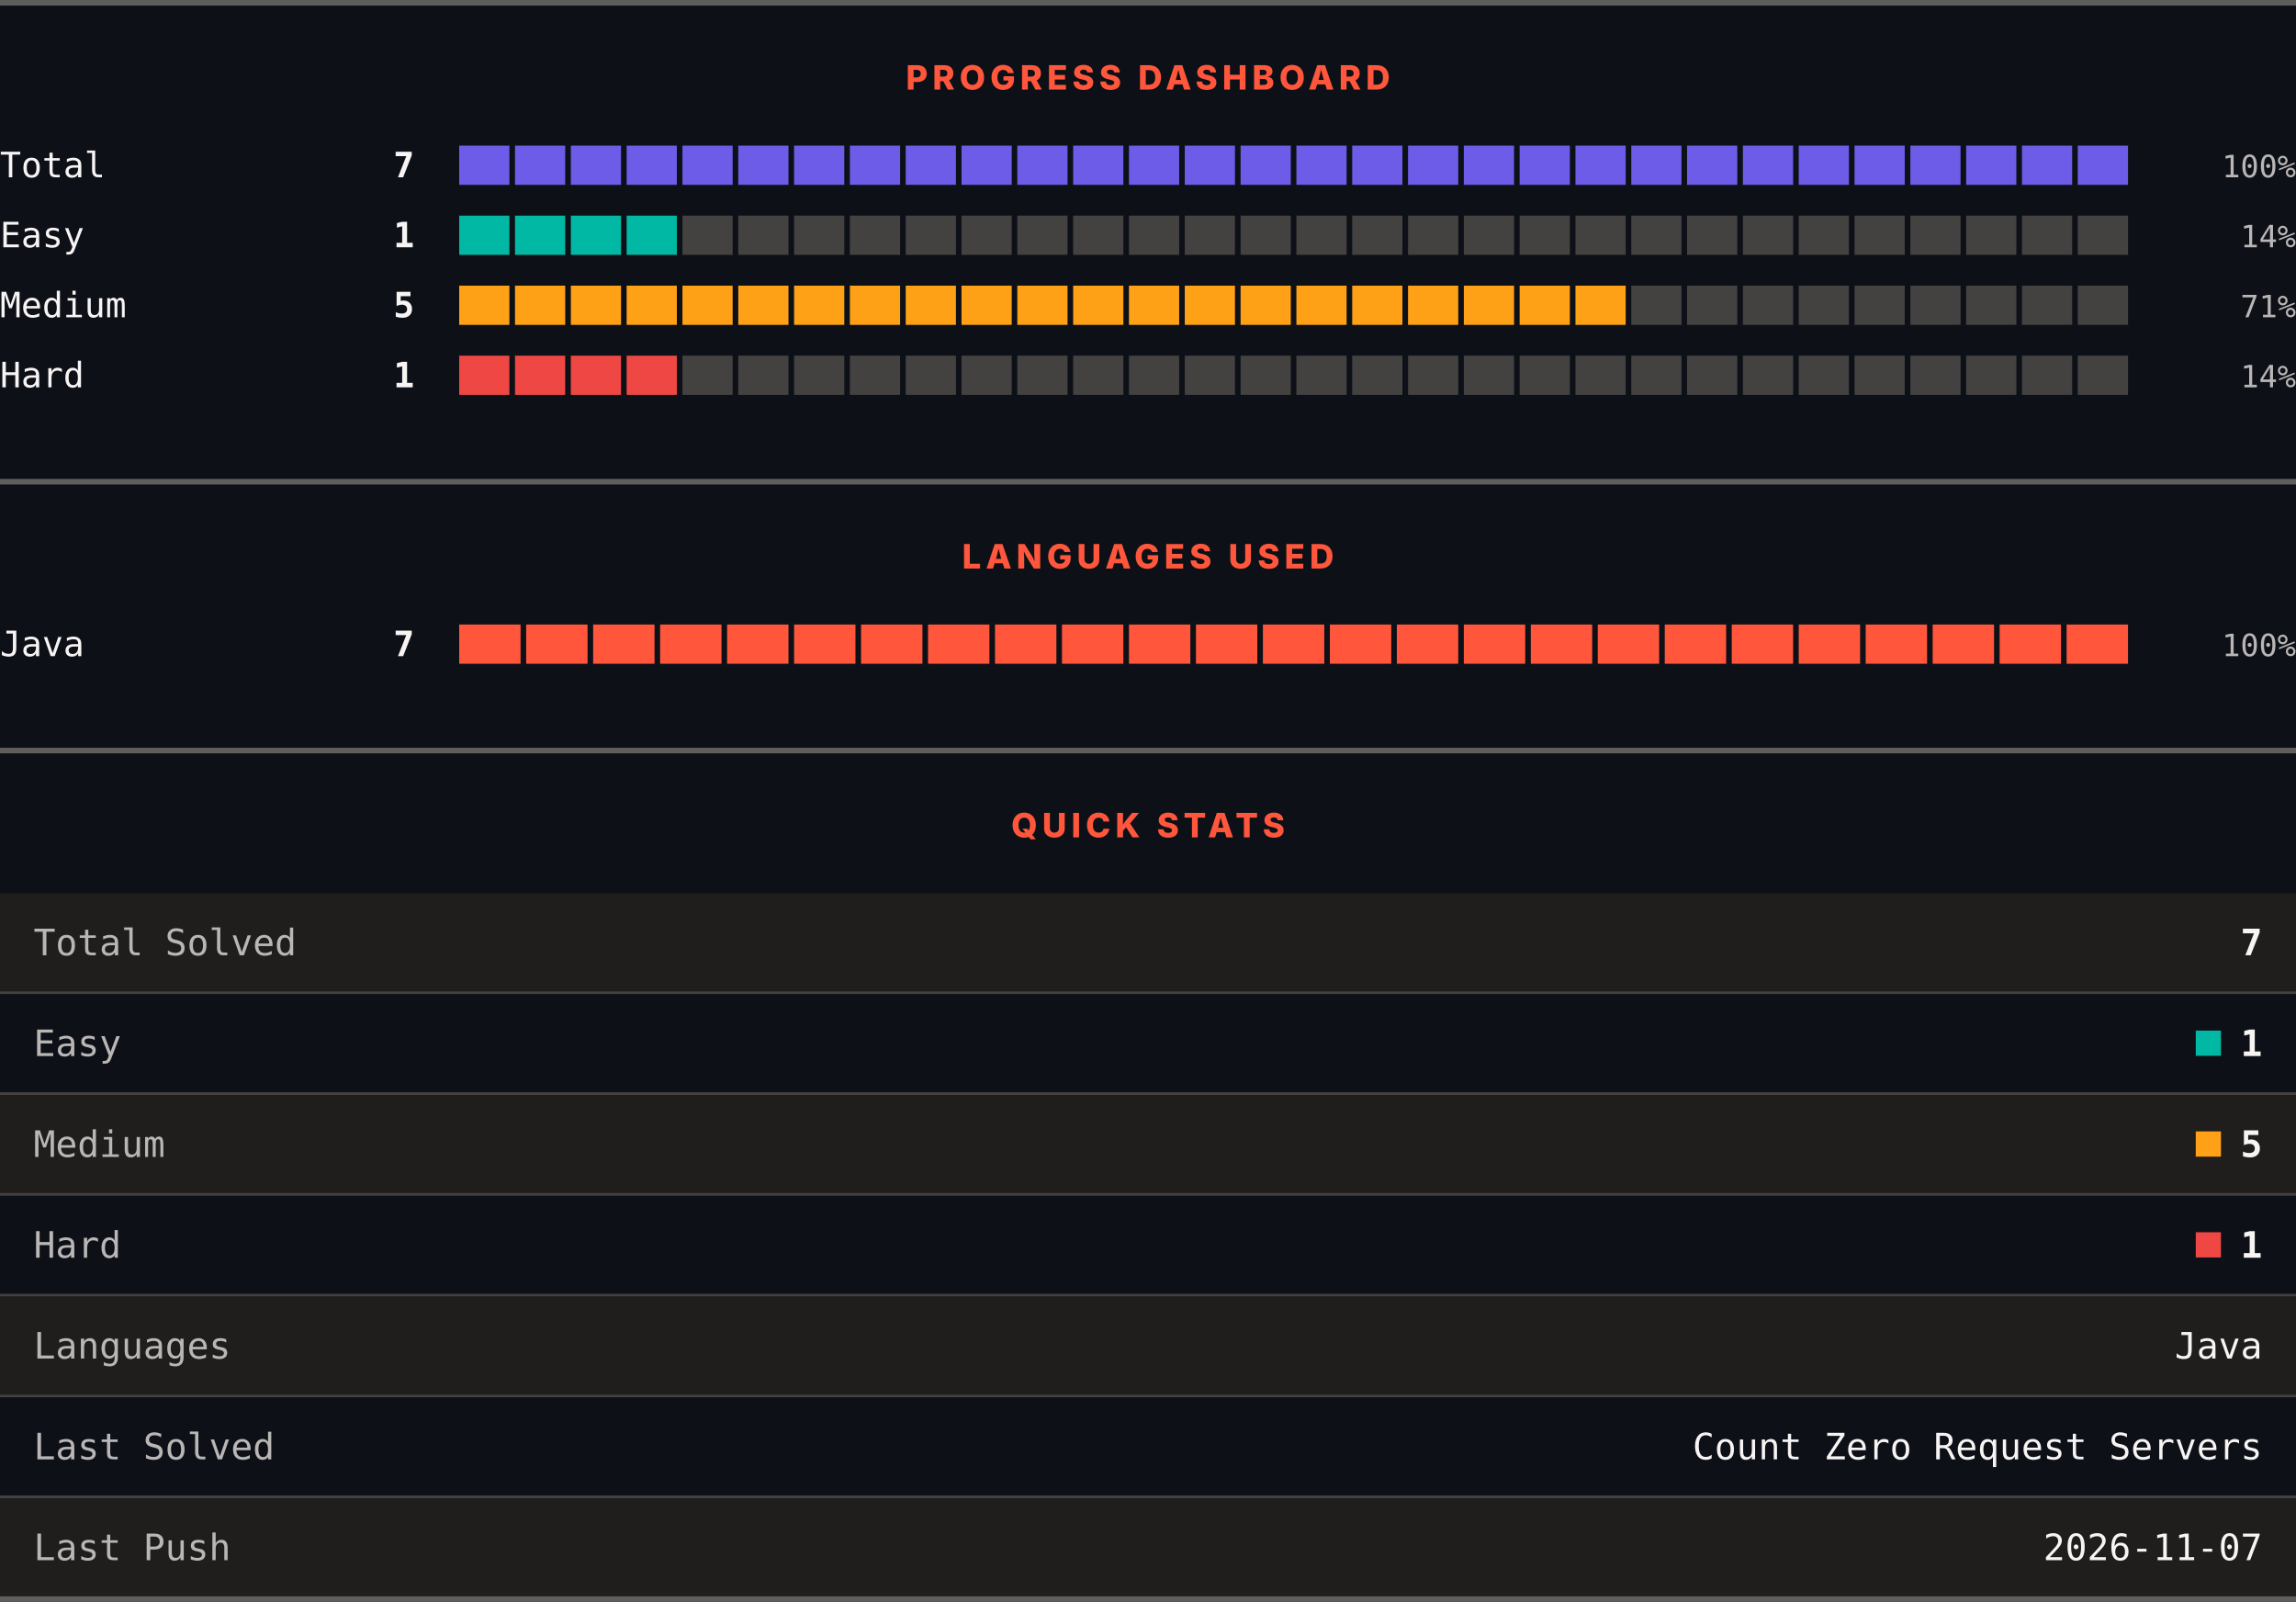
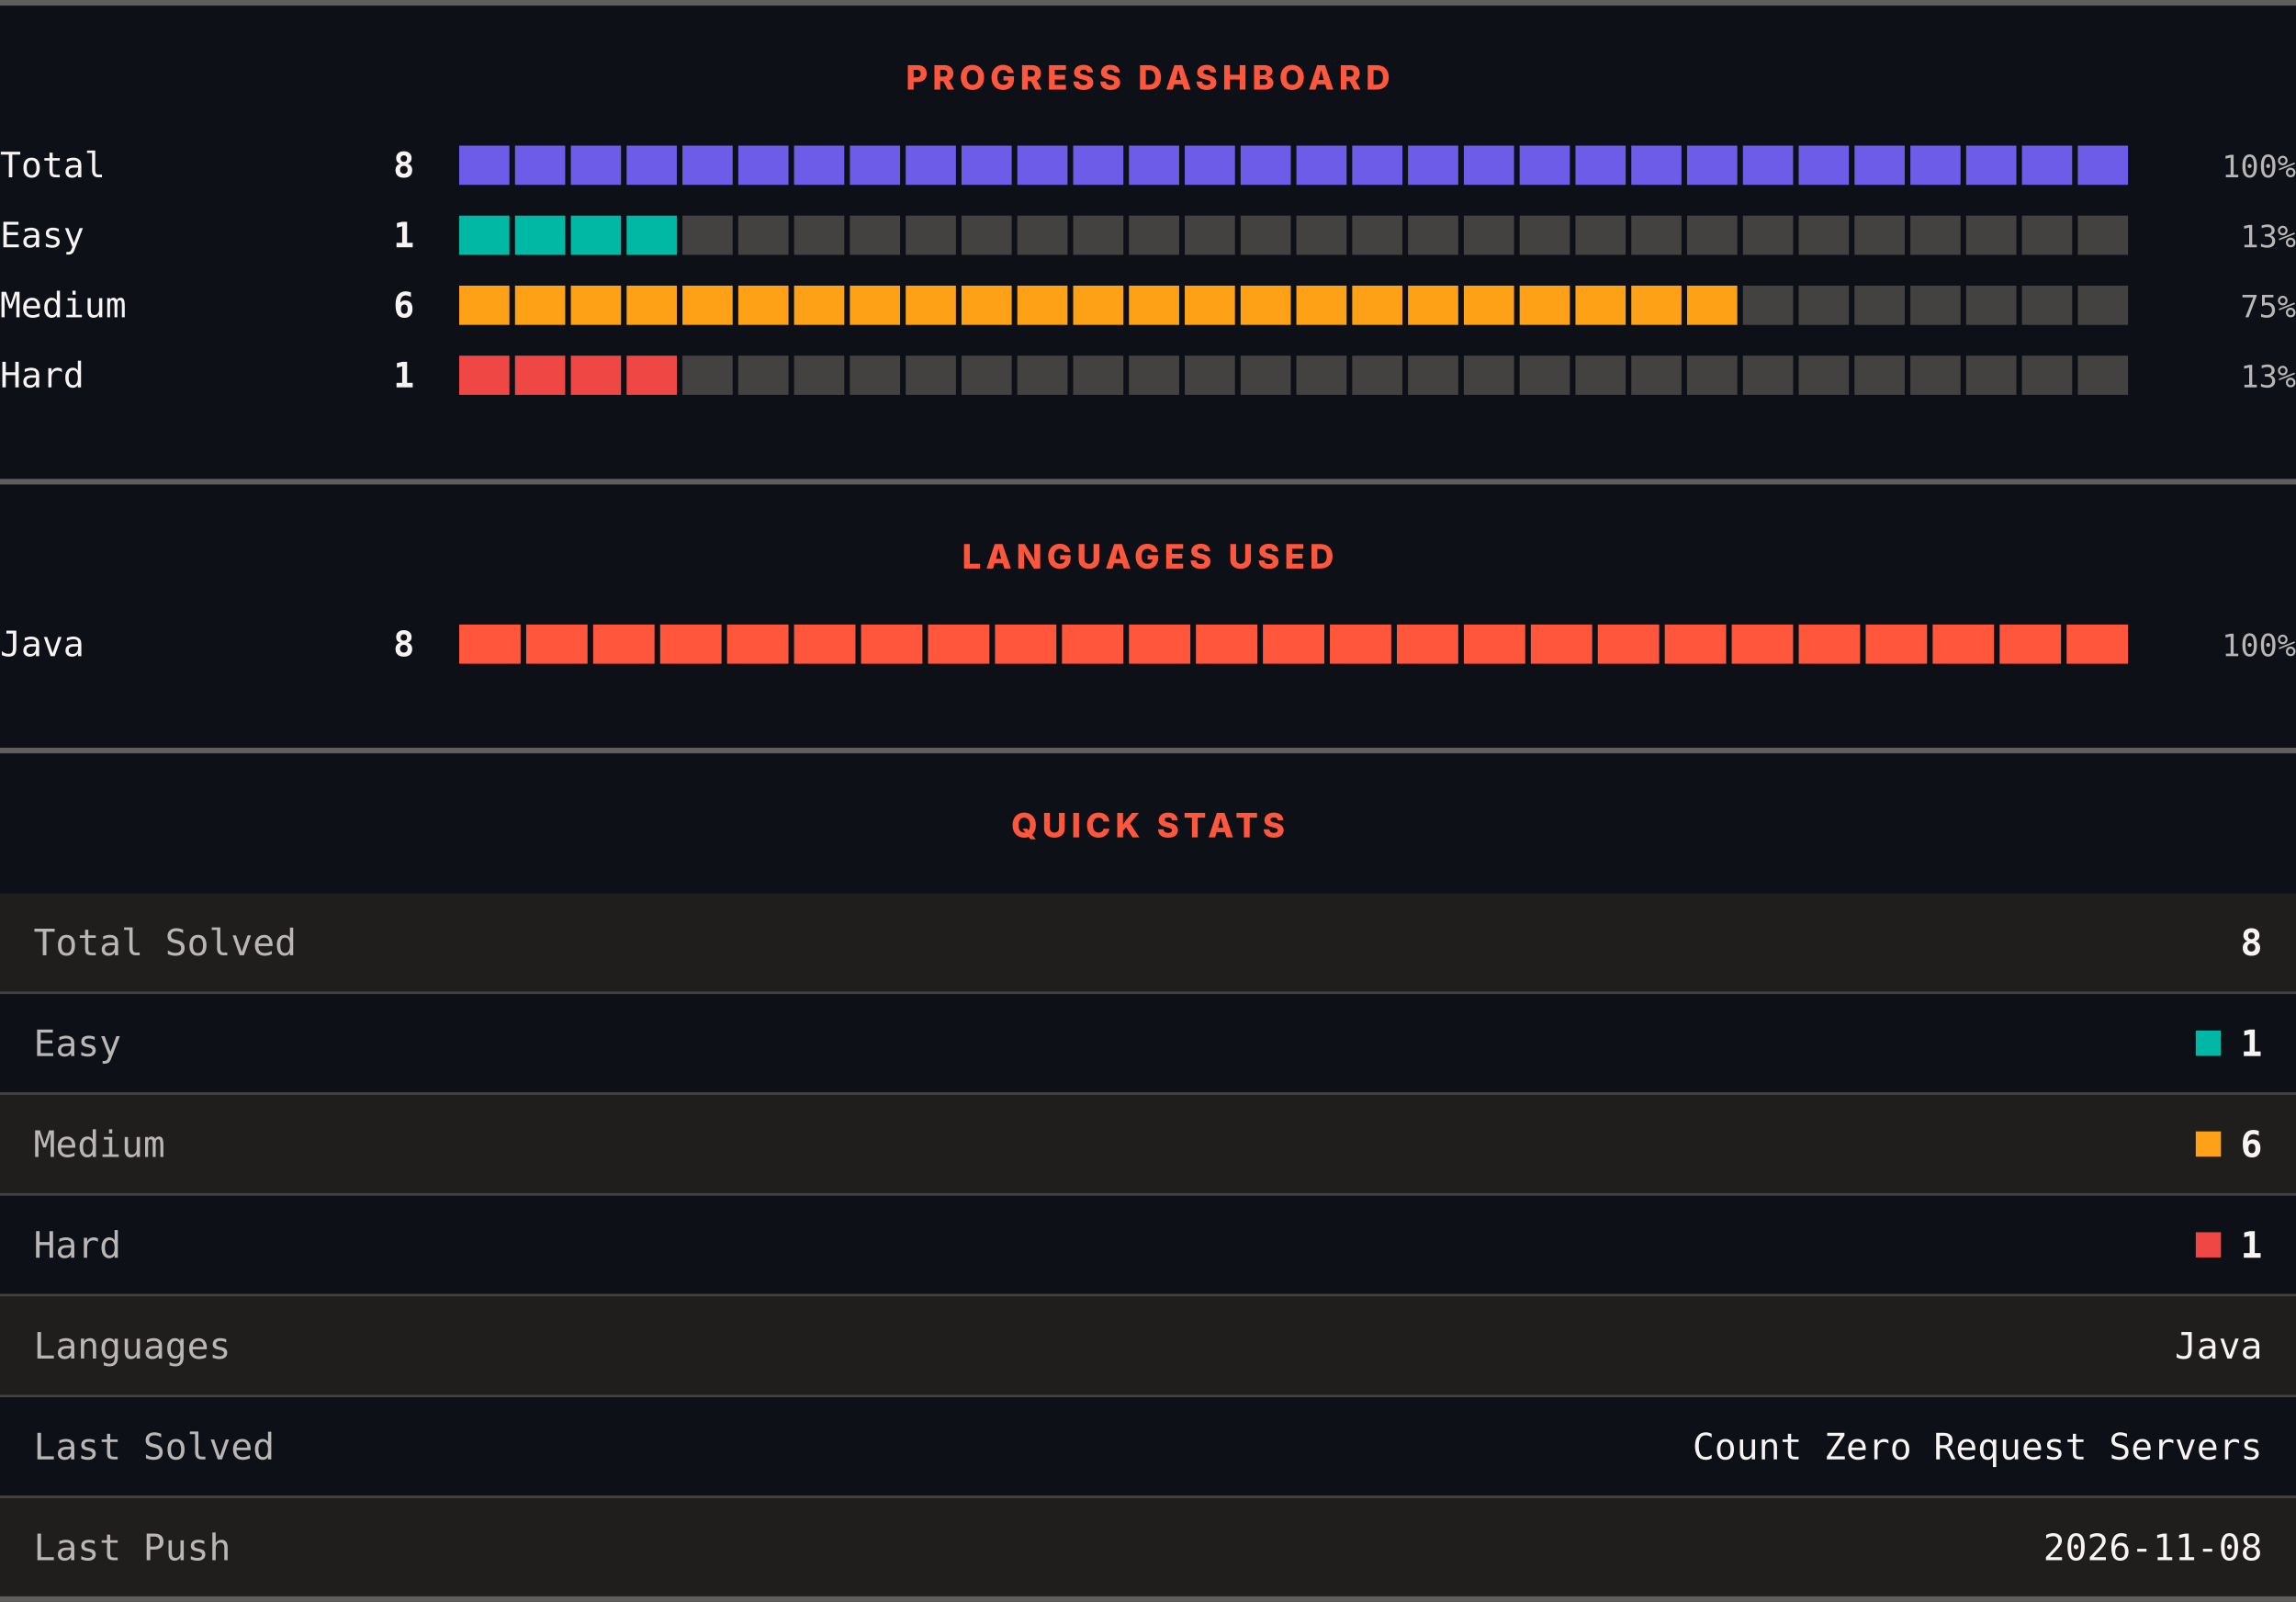
<svg xmlns="http://www.w3.org/2000/svg" width="820" height="572" viewBox="0 0 820 572" role="img" aria-label="LeetCode progress, languages and quick stats">
  <rect width="820" height="572" fill="#0d1117" />
  <rect x="0" y="0" width="820" height="2" fill="#605d5d" />
  <text x="410" y="32" text-anchor="middle" font-family="Archivo, system-ui, -apple-system, Segoe UI, sans-serif" font-size="12" font-weight="800" letter-spacing="1.68" fill="#ff563c">PROGRESS DASHBOARD</text>
  <text x="0" y="63.3" font-family="ui-monospace, SFMono-Regular, Menlo, Consolas, monospace" font-size="12.5" fill="#f8f4f4">Total</text>
-   <text x="148" y="63.3" text-anchor="end" font-family="ui-monospace, SFMono-Regular, Menlo, Consolas, monospace" font-size="12.5" font-weight="700" fill="#f8f4f4">7</text>
+   <text x="148" y="63.3" text-anchor="end" font-family="ui-monospace, SFMono-Regular, Menlo, Consolas, monospace" font-size="12.5" font-weight="700" fill="#f8f4f4">8</text>
  <rect x="164.00" y="52" width="17.93" height="14" fill="#6c5ce7" />
  <rect x="183.93" y="52" width="17.93" height="14" fill="#6c5ce7" />
  <rect x="203.87" y="52" width="17.93" height="14" fill="#6c5ce7" />
  <rect x="223.80" y="52" width="17.93" height="14" fill="#6c5ce7" />
  <rect x="243.73" y="52" width="17.93" height="14" fill="#6c5ce7" />
  <rect x="263.67" y="52" width="17.93" height="14" fill="#6c5ce7" />
  <rect x="283.60" y="52" width="17.93" height="14" fill="#6c5ce7" />
  <rect x="303.53" y="52" width="17.93" height="14" fill="#6c5ce7" />
  <rect x="323.47" y="52" width="17.93" height="14" fill="#6c5ce7" />
  <rect x="343.40" y="52" width="17.93" height="14" fill="#6c5ce7" />
  <rect x="363.33" y="52" width="17.93" height="14" fill="#6c5ce7" />
  <rect x="383.27" y="52" width="17.93" height="14" fill="#6c5ce7" />
  <rect x="403.20" y="52" width="17.93" height="14" fill="#6c5ce7" />
  <rect x="423.13" y="52" width="17.93" height="14" fill="#6c5ce7" />
  <rect x="443.07" y="52" width="17.93" height="14" fill="#6c5ce7" />
  <rect x="463.00" y="52" width="17.93" height="14" fill="#6c5ce7" />
  <rect x="482.93" y="52" width="17.93" height="14" fill="#6c5ce7" />
  <rect x="502.87" y="52" width="17.93" height="14" fill="#6c5ce7" />
  <rect x="522.80" y="52" width="17.93" height="14" fill="#6c5ce7" />
  <rect x="542.73" y="52" width="17.93" height="14" fill="#6c5ce7" />
  <rect x="562.67" y="52" width="17.93" height="14" fill="#6c5ce7" />
  <rect x="582.60" y="52" width="17.93" height="14" fill="#6c5ce7" />
  <rect x="602.53" y="52" width="17.93" height="14" fill="#6c5ce7" />
  <rect x="622.47" y="52" width="17.93" height="14" fill="#6c5ce7" />
  <rect x="642.40" y="52" width="17.93" height="14" fill="#6c5ce7" />
  <rect x="662.33" y="52" width="17.93" height="14" fill="#6c5ce7" />
  <rect x="682.27" y="52" width="17.93" height="14" fill="#6c5ce7" />
  <rect x="702.20" y="52" width="17.93" height="14" fill="#6c5ce7" />
  <rect x="722.13" y="52" width="17.93" height="14" fill="#6c5ce7" />
  <rect x="742.07" y="52" width="17.93" height="14" fill="#6c5ce7" />
  <text x="820" y="63.3" text-anchor="end" font-family="ui-monospace, SFMono-Regular, Menlo, Consolas, monospace" font-size="11" fill="#bab6b6">100%</text>
  <text x="0" y="88.3" font-family="ui-monospace, SFMono-Regular, Menlo, Consolas, monospace" font-size="12.5" fill="#f8f4f4">Easy</text>
  <text x="148" y="88.3" text-anchor="end" font-family="ui-monospace, SFMono-Regular, Menlo, Consolas, monospace" font-size="12.5" font-weight="700" fill="#f8f4f4">1</text>
  <rect x="164.00" y="77" width="17.93" height="14" fill="#00b8a3" />
  <rect x="183.93" y="77" width="17.93" height="14" fill="#00b8a3" />
  <rect x="203.87" y="77" width="17.93" height="14" fill="#00b8a3" />
  <rect x="223.80" y="77" width="17.93" height="14" fill="#00b8a3" />
  <rect x="243.73" y="77" width="17.93" height="14" fill="#444141" />
  <rect x="263.67" y="77" width="17.93" height="14" fill="#444141" />
  <rect x="283.60" y="77" width="17.93" height="14" fill="#444141" />
  <rect x="303.53" y="77" width="17.93" height="14" fill="#444141" />
  <rect x="323.47" y="77" width="17.93" height="14" fill="#444141" />
  <rect x="343.40" y="77" width="17.93" height="14" fill="#444141" />
  <rect x="363.33" y="77" width="17.93" height="14" fill="#444141" />
  <rect x="383.27" y="77" width="17.93" height="14" fill="#444141" />
  <rect x="403.20" y="77" width="17.93" height="14" fill="#444141" />
  <rect x="423.13" y="77" width="17.93" height="14" fill="#444141" />
  <rect x="443.07" y="77" width="17.93" height="14" fill="#444141" />
  <rect x="463.00" y="77" width="17.93" height="14" fill="#444141" />
  <rect x="482.93" y="77" width="17.93" height="14" fill="#444141" />
  <rect x="502.87" y="77" width="17.93" height="14" fill="#444141" />
  <rect x="522.80" y="77" width="17.93" height="14" fill="#444141" />
  <rect x="542.73" y="77" width="17.93" height="14" fill="#444141" />
  <rect x="562.67" y="77" width="17.93" height="14" fill="#444141" />
  <rect x="582.60" y="77" width="17.93" height="14" fill="#444141" />
  <rect x="602.53" y="77" width="17.93" height="14" fill="#444141" />
  <rect x="622.47" y="77" width="17.93" height="14" fill="#444141" />
  <rect x="642.40" y="77" width="17.93" height="14" fill="#444141" />
  <rect x="662.33" y="77" width="17.93" height="14" fill="#444141" />
  <rect x="682.27" y="77" width="17.93" height="14" fill="#444141" />
  <rect x="702.20" y="77" width="17.93" height="14" fill="#444141" />
  <rect x="722.13" y="77" width="17.93" height="14" fill="#444141" />
  <rect x="742.07" y="77" width="17.93" height="14" fill="#444141" />
-   <text x="820" y="88.3" text-anchor="end" font-family="ui-monospace, SFMono-Regular, Menlo, Consolas, monospace" font-size="11" fill="#bab6b6">14%</text>
+   <text x="820" y="88.3" text-anchor="end" font-family="ui-monospace, SFMono-Regular, Menlo, Consolas, monospace" font-size="11" fill="#bab6b6">13%</text>
  <text x="0" y="113.3" font-family="ui-monospace, SFMono-Regular, Menlo, Consolas, monospace" font-size="12.5" fill="#f8f4f4">Medium</text>
-   <text x="148" y="113.3" text-anchor="end" font-family="ui-monospace, SFMono-Regular, Menlo, Consolas, monospace" font-size="12.5" font-weight="700" fill="#f8f4f4">5</text>
+   <text x="148" y="113.3" text-anchor="end" font-family="ui-monospace, SFMono-Regular, Menlo, Consolas, monospace" font-size="12.5" font-weight="700" fill="#f8f4f4">6</text>
  <rect x="164.00" y="102" width="17.93" height="14" fill="#ffa116" />
  <rect x="183.93" y="102" width="17.93" height="14" fill="#ffa116" />
  <rect x="203.87" y="102" width="17.93" height="14" fill="#ffa116" />
  <rect x="223.80" y="102" width="17.93" height="14" fill="#ffa116" />
  <rect x="243.73" y="102" width="17.93" height="14" fill="#ffa116" />
  <rect x="263.67" y="102" width="17.93" height="14" fill="#ffa116" />
  <rect x="283.60" y="102" width="17.93" height="14" fill="#ffa116" />
  <rect x="303.53" y="102" width="17.93" height="14" fill="#ffa116" />
  <rect x="323.47" y="102" width="17.93" height="14" fill="#ffa116" />
  <rect x="343.40" y="102" width="17.93" height="14" fill="#ffa116" />
  <rect x="363.33" y="102" width="17.93" height="14" fill="#ffa116" />
  <rect x="383.27" y="102" width="17.93" height="14" fill="#ffa116" />
  <rect x="403.20" y="102" width="17.93" height="14" fill="#ffa116" />
  <rect x="423.13" y="102" width="17.93" height="14" fill="#ffa116" />
  <rect x="443.07" y="102" width="17.93" height="14" fill="#ffa116" />
  <rect x="463.00" y="102" width="17.93" height="14" fill="#ffa116" />
  <rect x="482.93" y="102" width="17.93" height="14" fill="#ffa116" />
  <rect x="502.87" y="102" width="17.93" height="14" fill="#ffa116" />
  <rect x="522.80" y="102" width="17.93" height="14" fill="#ffa116" />
  <rect x="542.73" y="102" width="17.93" height="14" fill="#ffa116" />
  <rect x="562.67" y="102" width="17.93" height="14" fill="#ffa116" />
-   <rect x="582.60" y="102" width="17.93" height="14" fill="#444141" />
-   <rect x="602.53" y="102" width="17.93" height="14" fill="#444141" />
+   <rect x="582.60" y="102" width="17.93" height="14" fill="#ffa116" />
+   <rect x="602.53" y="102" width="17.93" height="14" fill="#ffa116" />
  <rect x="622.47" y="102" width="17.93" height="14" fill="#444141" />
  <rect x="642.40" y="102" width="17.93" height="14" fill="#444141" />
  <rect x="662.33" y="102" width="17.93" height="14" fill="#444141" />
  <rect x="682.27" y="102" width="17.93" height="14" fill="#444141" />
  <rect x="702.20" y="102" width="17.93" height="14" fill="#444141" />
  <rect x="722.13" y="102" width="17.93" height="14" fill="#444141" />
  <rect x="742.07" y="102" width="17.93" height="14" fill="#444141" />
-   <text x="820" y="113.3" text-anchor="end" font-family="ui-monospace, SFMono-Regular, Menlo, Consolas, monospace" font-size="11" fill="#bab6b6">71%</text>
+   <text x="820" y="113.3" text-anchor="end" font-family="ui-monospace, SFMono-Regular, Menlo, Consolas, monospace" font-size="11" fill="#bab6b6">75%</text>
  <text x="0" y="138.3" font-family="ui-monospace, SFMono-Regular, Menlo, Consolas, monospace" font-size="12.5" fill="#f8f4f4">Hard</text>
  <text x="148" y="138.3" text-anchor="end" font-family="ui-monospace, SFMono-Regular, Menlo, Consolas, monospace" font-size="12.5" font-weight="700" fill="#f8f4f4">1</text>
  <rect x="164.00" y="127" width="17.93" height="14" fill="#ef4743" />
  <rect x="183.93" y="127" width="17.93" height="14" fill="#ef4743" />
  <rect x="203.87" y="127" width="17.93" height="14" fill="#ef4743" />
  <rect x="223.80" y="127" width="17.93" height="14" fill="#ef4743" />
  <rect x="243.73" y="127" width="17.93" height="14" fill="#444141" />
  <rect x="263.67" y="127" width="17.93" height="14" fill="#444141" />
  <rect x="283.60" y="127" width="17.93" height="14" fill="#444141" />
  <rect x="303.53" y="127" width="17.93" height="14" fill="#444141" />
  <rect x="323.47" y="127" width="17.93" height="14" fill="#444141" />
  <rect x="343.40" y="127" width="17.93" height="14" fill="#444141" />
  <rect x="363.33" y="127" width="17.93" height="14" fill="#444141" />
  <rect x="383.27" y="127" width="17.93" height="14" fill="#444141" />
  <rect x="403.20" y="127" width="17.93" height="14" fill="#444141" />
  <rect x="423.13" y="127" width="17.93" height="14" fill="#444141" />
  <rect x="443.07" y="127" width="17.93" height="14" fill="#444141" />
  <rect x="463.00" y="127" width="17.93" height="14" fill="#444141" />
  <rect x="482.93" y="127" width="17.93" height="14" fill="#444141" />
  <rect x="502.87" y="127" width="17.93" height="14" fill="#444141" />
  <rect x="522.80" y="127" width="17.93" height="14" fill="#444141" />
  <rect x="542.73" y="127" width="17.93" height="14" fill="#444141" />
  <rect x="562.67" y="127" width="17.93" height="14" fill="#444141" />
  <rect x="582.60" y="127" width="17.93" height="14" fill="#444141" />
  <rect x="602.53" y="127" width="17.93" height="14" fill="#444141" />
  <rect x="622.47" y="127" width="17.93" height="14" fill="#444141" />
  <rect x="642.40" y="127" width="17.93" height="14" fill="#444141" />
  <rect x="662.33" y="127" width="17.93" height="14" fill="#444141" />
  <rect x="682.27" y="127" width="17.93" height="14" fill="#444141" />
  <rect x="702.20" y="127" width="17.93" height="14" fill="#444141" />
  <rect x="722.13" y="127" width="17.93" height="14" fill="#444141" />
  <rect x="742.07" y="127" width="17.93" height="14" fill="#444141" />
-   <text x="820" y="138.3" text-anchor="end" font-family="ui-monospace, SFMono-Regular, Menlo, Consolas, monospace" font-size="11" fill="#bab6b6">14%</text>
+   <text x="820" y="138.3" text-anchor="end" font-family="ui-monospace, SFMono-Regular, Menlo, Consolas, monospace" font-size="11" fill="#bab6b6">13%</text>
  <rect x="0" y="171" width="820" height="2" fill="#605d5d" />
  <text x="410" y="203" text-anchor="middle" font-family="Archivo, system-ui, -apple-system, Segoe UI, sans-serif" font-size="12" font-weight="800" letter-spacing="1.68" fill="#ff563c">LANGUAGES USED</text>
  <text x="0" y="234.3" font-family="ui-monospace, SFMono-Regular, Menlo, Consolas, monospace" font-size="12.5" fill="#f8f4f4">Java</text>
-   <text x="148" y="234.3" text-anchor="end" font-family="ui-monospace, SFMono-Regular, Menlo, Consolas, monospace" font-size="12.5" font-weight="700" fill="#f8f4f4">7</text>
+   <text x="148" y="234.3" text-anchor="end" font-family="ui-monospace, SFMono-Regular, Menlo, Consolas, monospace" font-size="12.5" font-weight="700" fill="#f8f4f4">8</text>
  <rect x="164.00" y="223" width="21.92" height="14" fill="#ff563c" />
  <rect x="187.92" y="223" width="21.92" height="14" fill="#ff563c" />
  <rect x="211.84" y="223" width="21.92" height="14" fill="#ff563c" />
  <rect x="235.76" y="223" width="21.92" height="14" fill="#ff563c" />
  <rect x="259.68" y="223" width="21.92" height="14" fill="#ff563c" />
  <rect x="283.60" y="223" width="21.92" height="14" fill="#ff563c" />
  <rect x="307.52" y="223" width="21.92" height="14" fill="#ff563c" />
  <rect x="331.44" y="223" width="21.92" height="14" fill="#ff563c" />
  <rect x="355.36" y="223" width="21.92" height="14" fill="#ff563c" />
  <rect x="379.28" y="223" width="21.92" height="14" fill="#ff563c" />
  <rect x="403.20" y="223" width="21.92" height="14" fill="#ff563c" />
  <rect x="427.12" y="223" width="21.92" height="14" fill="#ff563c" />
  <rect x="451.04" y="223" width="21.92" height="14" fill="#ff563c" />
  <rect x="474.96" y="223" width="21.92" height="14" fill="#ff563c" />
  <rect x="498.88" y="223" width="21.92" height="14" fill="#ff563c" />
  <rect x="522.80" y="223" width="21.92" height="14" fill="#ff563c" />
  <rect x="546.72" y="223" width="21.92" height="14" fill="#ff563c" />
  <rect x="570.64" y="223" width="21.92" height="14" fill="#ff563c" />
  <rect x="594.56" y="223" width="21.92" height="14" fill="#ff563c" />
  <rect x="618.48" y="223" width="21.92" height="14" fill="#ff563c" />
  <rect x="642.40" y="223" width="21.92" height="14" fill="#ff563c" />
  <rect x="666.32" y="223" width="21.92" height="14" fill="#ff563c" />
  <rect x="690.24" y="223" width="21.92" height="14" fill="#ff563c" />
  <rect x="714.16" y="223" width="21.92" height="14" fill="#ff563c" />
  <rect x="738.08" y="223" width="21.92" height="14" fill="#ff563c" />
  <text x="820" y="234.3" text-anchor="end" font-family="ui-monospace, SFMono-Regular, Menlo, Consolas, monospace" font-size="11" fill="#bab6b6">100%</text>
  <rect x="0" y="267" width="820" height="2" fill="#605d5d" />
  <text x="410" y="299" text-anchor="middle" font-family="Archivo, system-ui, -apple-system, Segoe UI, sans-serif" font-size="12" font-weight="800" letter-spacing="1.68" fill="#ff563c">QUICK STATS</text>
  <rect x="0" y="319" width="820" height="35" fill="#201e1d" />
  <text x="12" y="341.1" font-family="ui-monospace, SFMono-Regular, Menlo, Consolas, monospace" font-size="13" fill="#bab6b6">Total Solved</text>
-   <text x="808" y="341.1" text-anchor="end" font-family="ui-monospace, SFMono-Regular, Menlo, Consolas, monospace" font-size="13" font-weight="700" fill="#f8f4f4">7</text>
+   <text x="808" y="341.1" text-anchor="end" font-family="ui-monospace, SFMono-Regular, Menlo, Consolas, monospace" font-size="13" font-weight="700" fill="#f8f4f4">8</text>
  <rect x="0" y="354" width="820" height="1" fill="#444141" />
  <rect x="0" y="355" width="820" height="35" fill="#0d1117" />
  <text x="12" y="377.1" font-family="ui-monospace, SFMono-Regular, Menlo, Consolas, monospace" font-size="13" fill="#bab6b6">Easy</text>
  <rect x="784.2" y="368" width="9" height="9" fill="#00b8a3" />
  <text x="808" y="377.1" text-anchor="end" font-family="ui-monospace, SFMono-Regular, Menlo, Consolas, monospace" font-size="13" font-weight="700" fill="#f8f4f4">1</text>
  <rect x="0" y="390" width="820" height="1" fill="#444141" />
  <rect x="0" y="391" width="820" height="35" fill="#201e1d" />
  <text x="12" y="413.1" font-family="ui-monospace, SFMono-Regular, Menlo, Consolas, monospace" font-size="13" fill="#bab6b6">Medium</text>
  <rect x="784.2" y="404" width="9" height="9" fill="#ffa116" />
-   <text x="808" y="413.1" text-anchor="end" font-family="ui-monospace, SFMono-Regular, Menlo, Consolas, monospace" font-size="13" font-weight="700" fill="#f8f4f4">5</text>
+   <text x="808" y="413.1" text-anchor="end" font-family="ui-monospace, SFMono-Regular, Menlo, Consolas, monospace" font-size="13" font-weight="700" fill="#f8f4f4">6</text>
  <rect x="0" y="426" width="820" height="1" fill="#444141" />
  <rect x="0" y="427" width="820" height="35" fill="#0d1117" />
  <text x="12" y="449.1" font-family="ui-monospace, SFMono-Regular, Menlo, Consolas, monospace" font-size="13" fill="#bab6b6">Hard</text>
  <rect x="784.2" y="440" width="9" height="9" fill="#ef4743" />
  <text x="808" y="449.1" text-anchor="end" font-family="ui-monospace, SFMono-Regular, Menlo, Consolas, monospace" font-size="13" font-weight="700" fill="#f8f4f4">1</text>
  <rect x="0" y="462" width="820" height="1" fill="#444141" />
  <rect x="0" y="463" width="820" height="35" fill="#201e1d" />
  <text x="12" y="485.1" font-family="ui-monospace, SFMono-Regular, Menlo, Consolas, monospace" font-size="13" fill="#bab6b6">Languages</text>
  <text x="808" y="485.1" text-anchor="end" font-family="ui-monospace, SFMono-Regular, Menlo, Consolas, monospace" font-size="13" fill="#f8f4f4">Java</text>
  <rect x="0" y="498" width="820" height="1" fill="#444141" />
  <rect x="0" y="499" width="820" height="35" fill="#0d1117" />
  <text x="12" y="521.1" font-family="ui-monospace, SFMono-Regular, Menlo, Consolas, monospace" font-size="13" fill="#bab6b6">Last Solved</text>
  <text x="808" y="521.1" text-anchor="end" font-family="ui-monospace, SFMono-Regular, Menlo, Consolas, monospace" font-size="13" fill="#f8f4f4">Count Zero Request Servers</text>
  <rect x="0" y="534" width="820" height="1" fill="#444141" />
  <rect x="0" y="535" width="820" height="35" fill="#201e1d" />
  <text x="12" y="557.1" font-family="ui-monospace, SFMono-Regular, Menlo, Consolas, monospace" font-size="13" fill="#bab6b6">Last Push</text>
-   <text x="808" y="557.1" text-anchor="end" font-family="ui-monospace, SFMono-Regular, Menlo, Consolas, monospace" font-size="13" fill="#f8f4f4">2026-11-07</text>
+   <text x="808" y="557.1" text-anchor="end" font-family="ui-monospace, SFMono-Regular, Menlo, Consolas, monospace" font-size="13" fill="#f8f4f4">2026-11-08</text>
  <rect x="0" y="570" width="820" height="2" fill="#605d5d" />
</svg>
